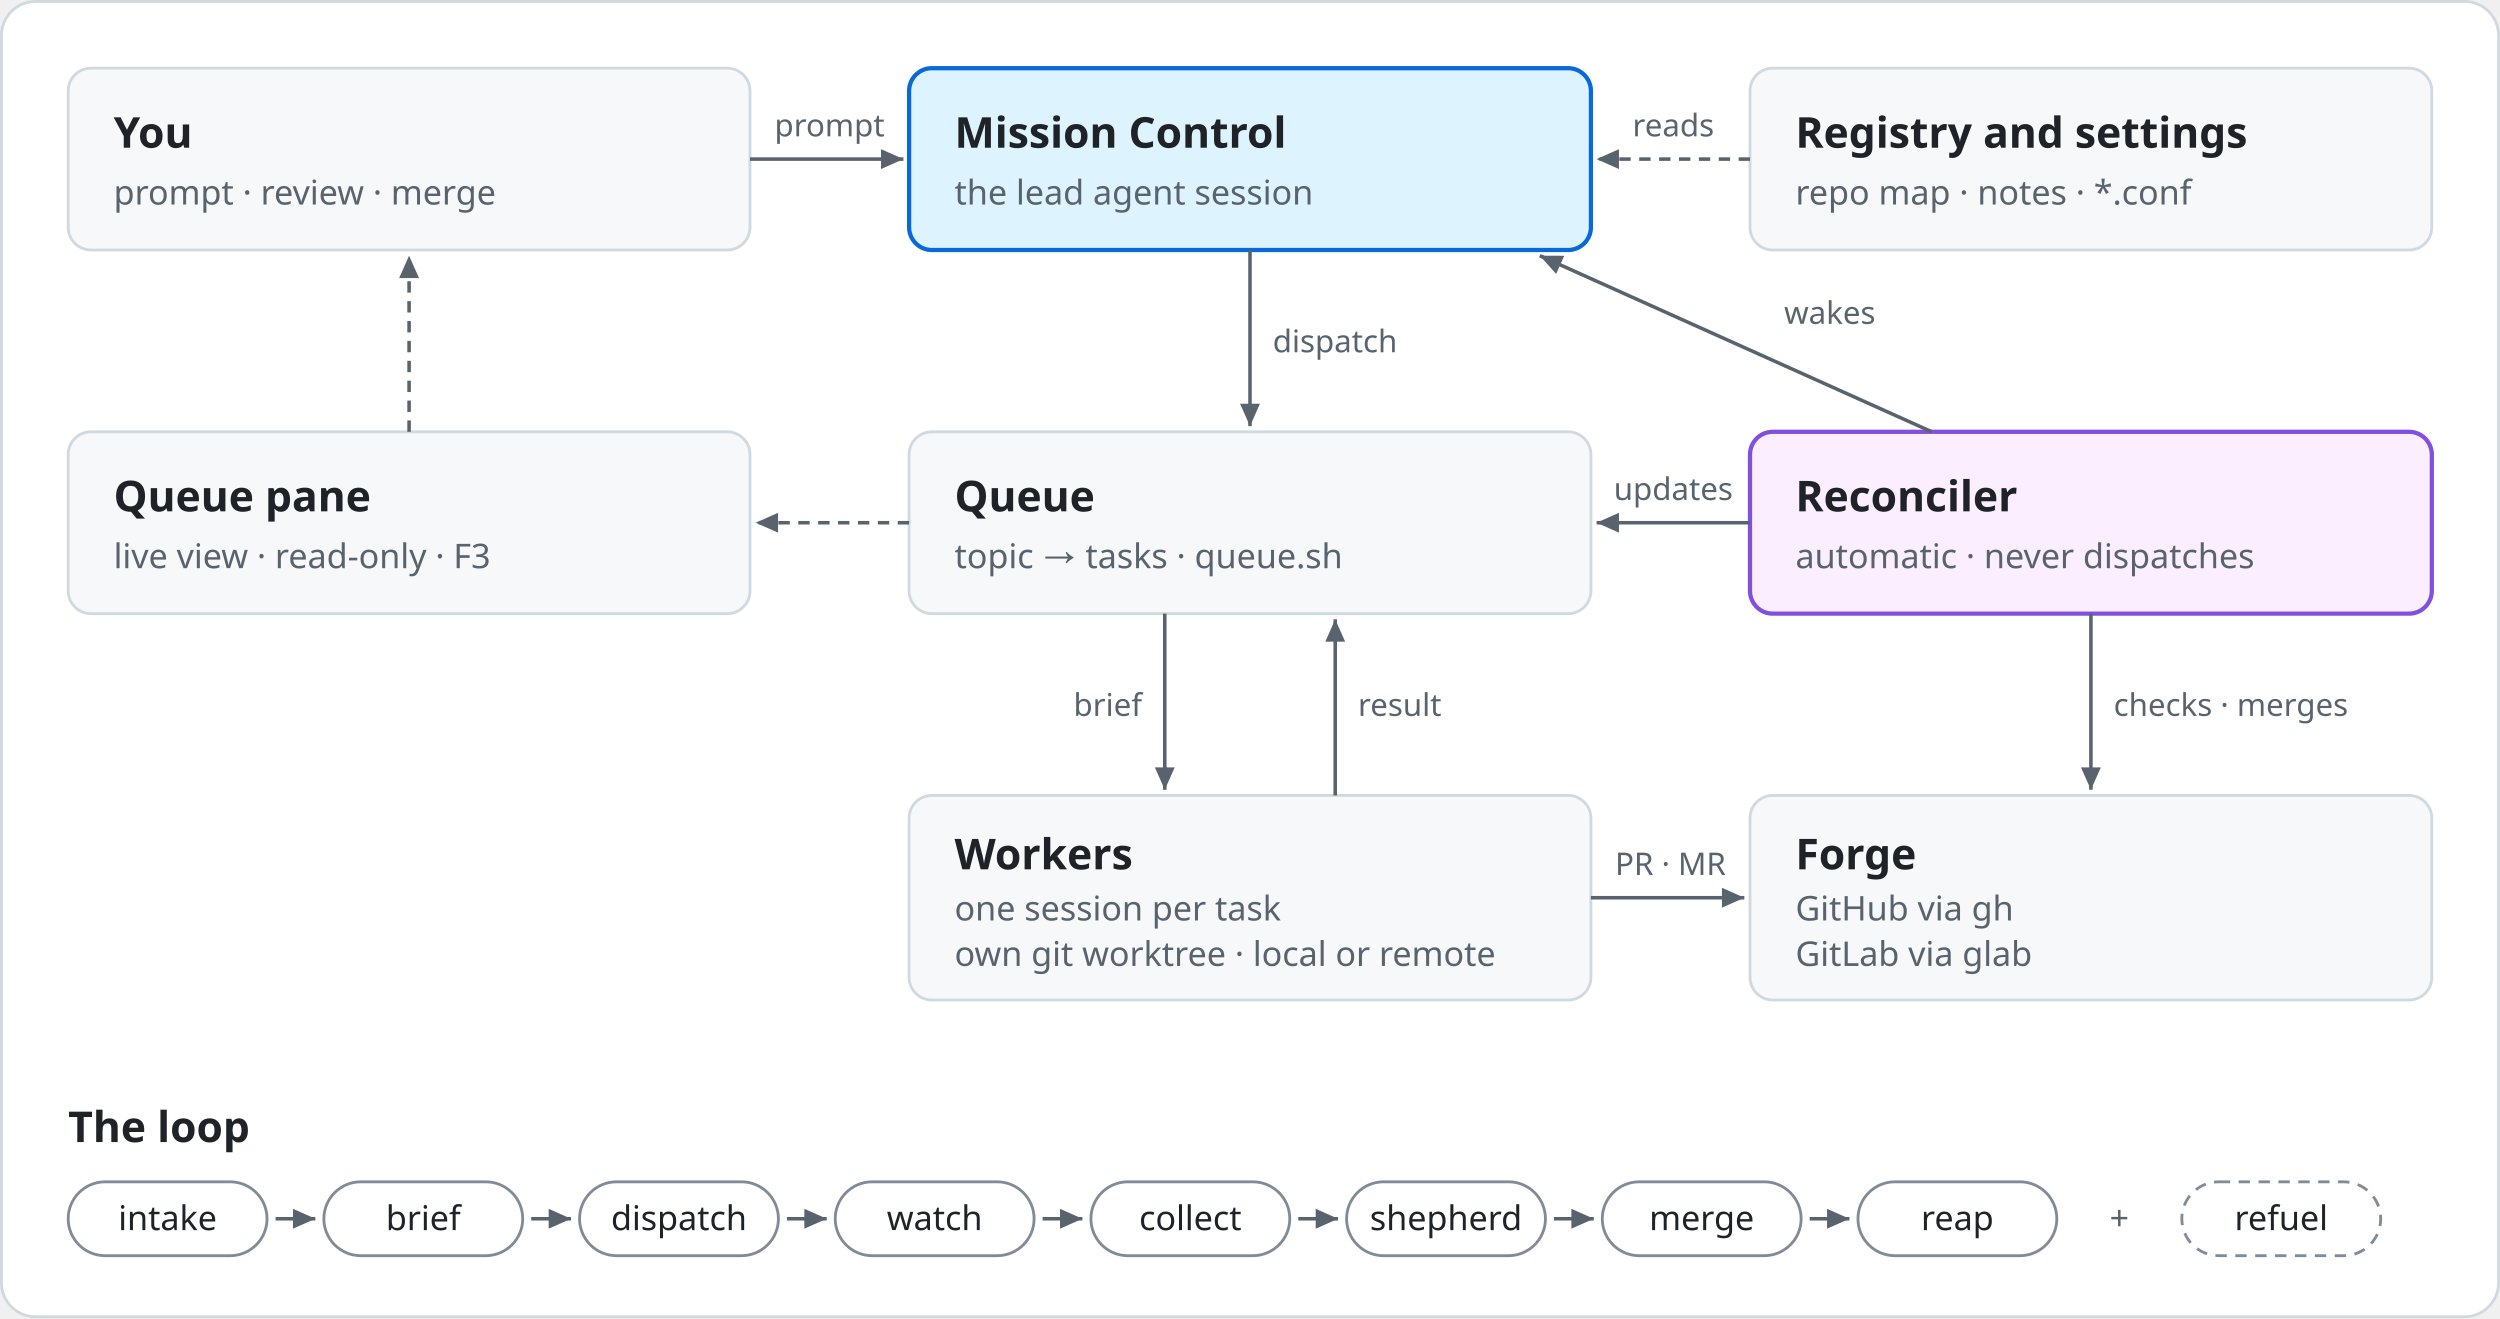
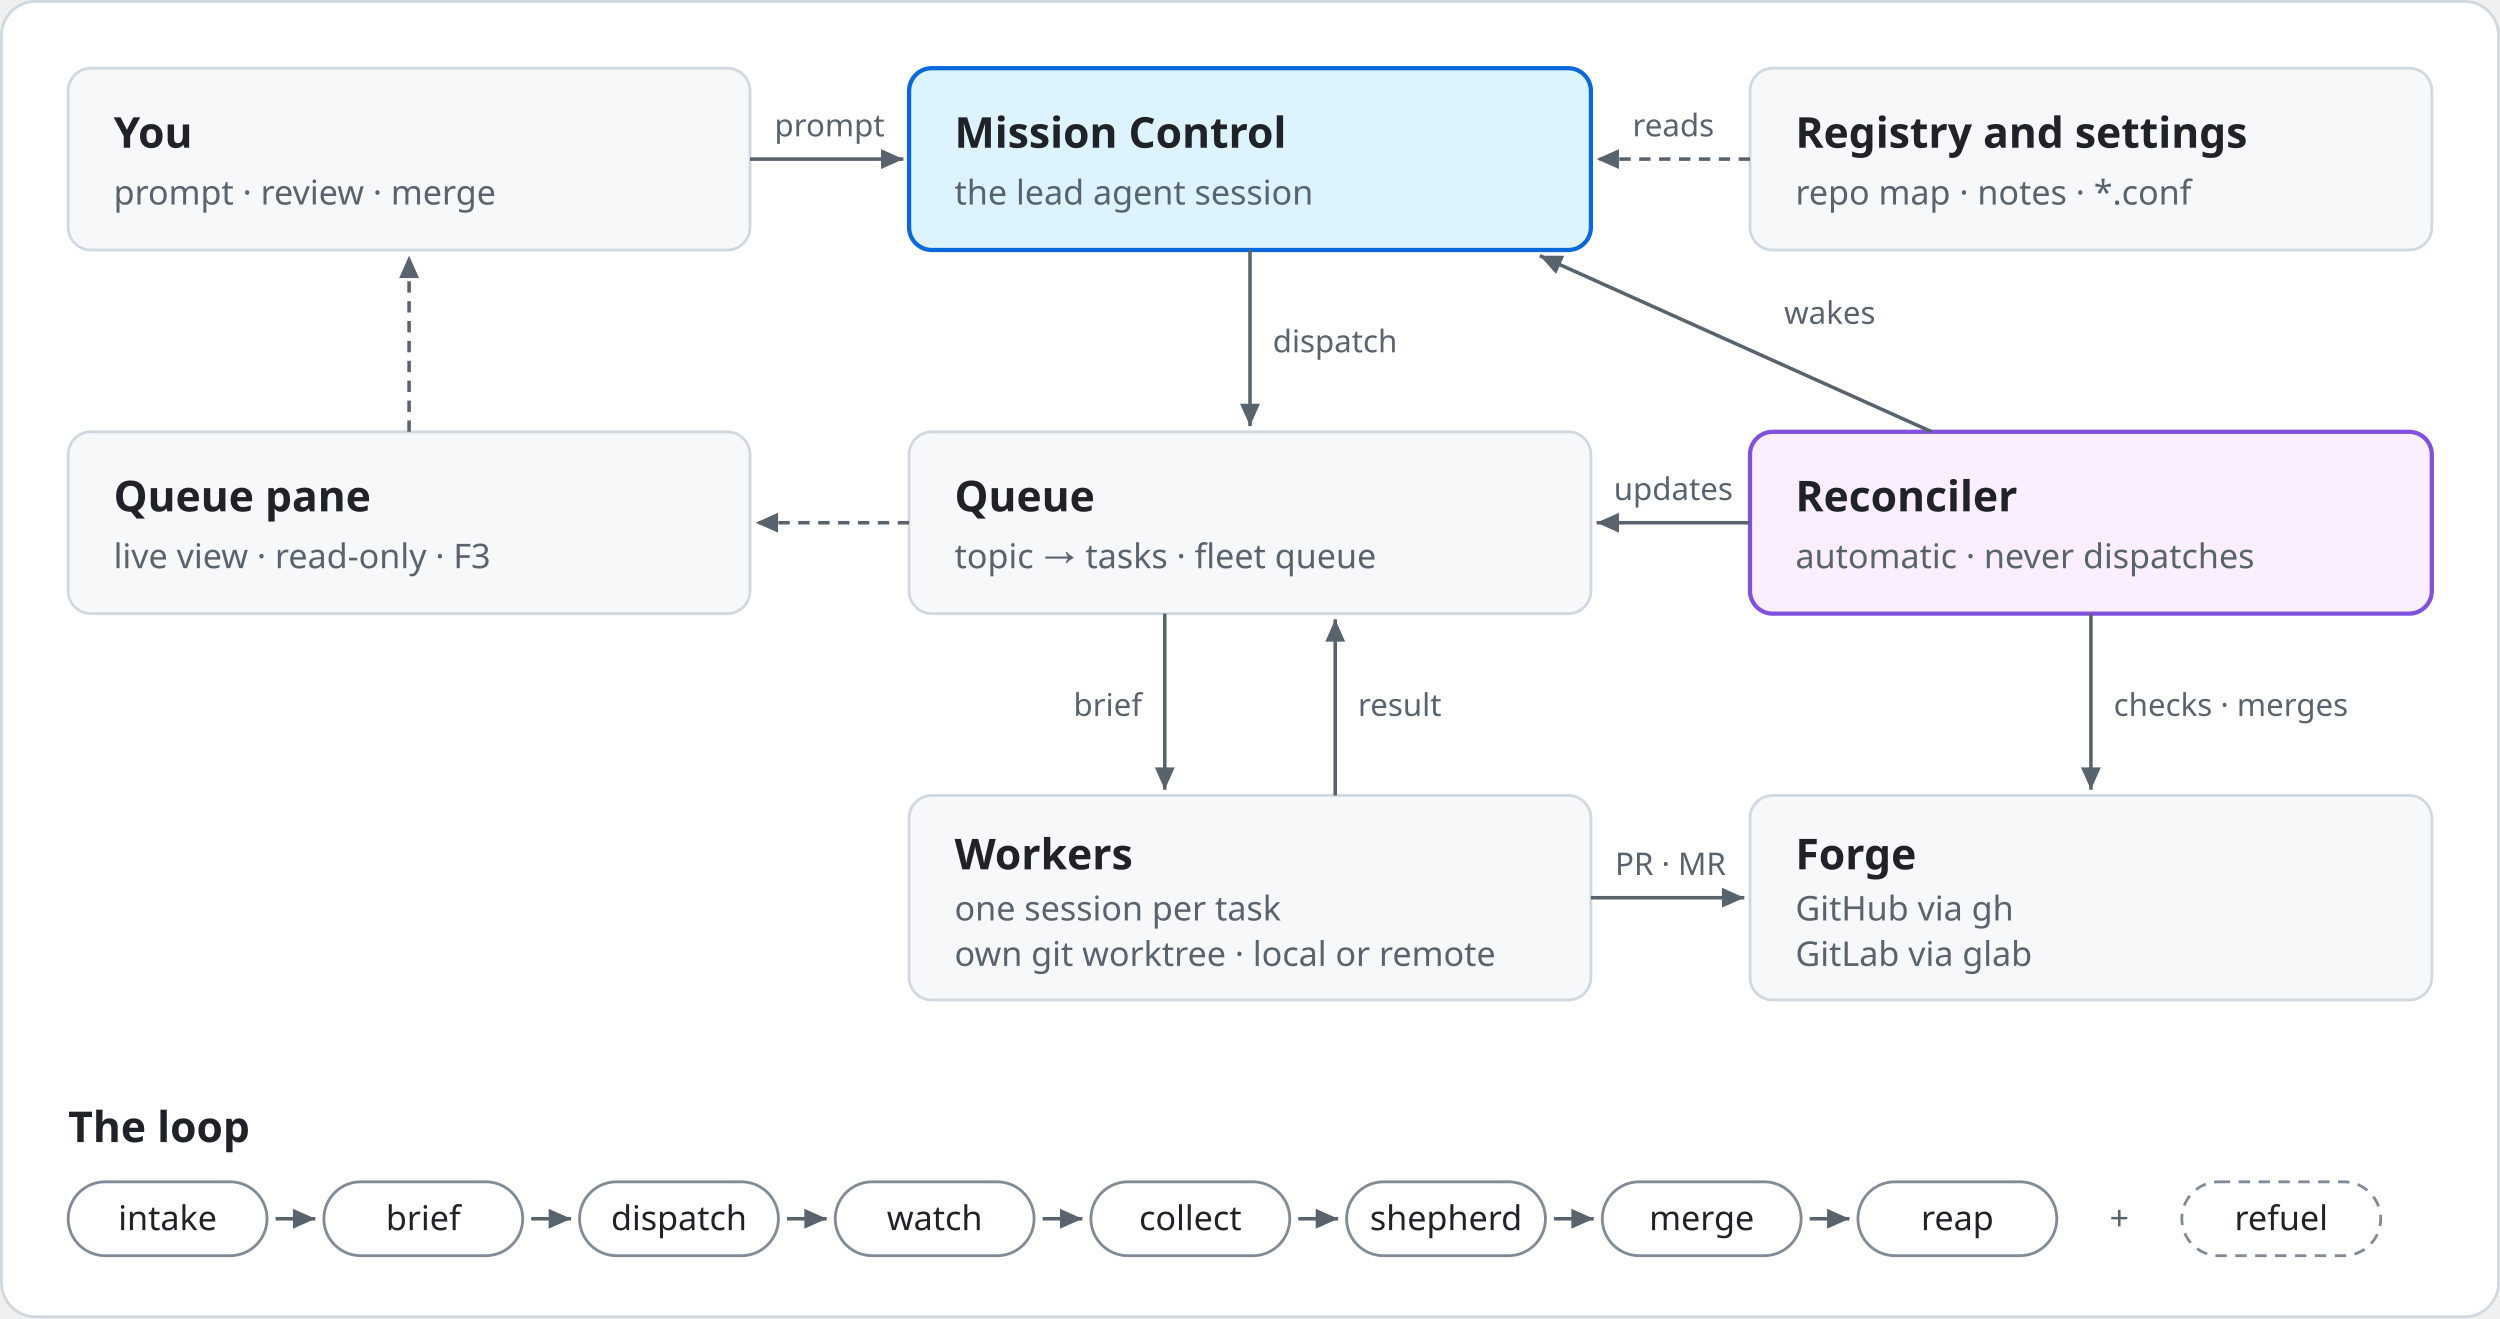
<svg xmlns="http://www.w3.org/2000/svg" viewBox="0 0 880 464" width="880" height="464" role="img" aria-labelledby="title desc">
  <style>
    .bg { fill: #ffffff; stroke: #d1d9e0; }
    .box { fill: #f6f8fa; stroke: #d1d9e0; }
    .lead { fill: #ddf4ff; stroke: #0969da; stroke-width: 1.5; }
    .rec { fill: #fbefff; stroke: #8250df; stroke-width: 1.5; }
    .pill { fill: #ffffff; stroke: #818b98; }
    text { fill: #1f2328; font-family: -apple-system, BlinkMacSystemFont, "Segoe UI", "Noto Sans", Helvetica, Arial, sans-serif; font-size: 12px; }
    .t { font-size: 15px; font-weight: 600; }
    .s { fill: #59636e; }
    .l { fill: #59636e; font-size: 11px; }
    .c { text-anchor: middle; }
    .e { text-anchor: end; }
    .ln { stroke: #59636e; stroke-width: 1.25; fill: none; }
    .dash { stroke-dasharray: 4 3; }
    .ah { fill: #59636e; }
    @media (prefers-color-scheme: dark) {
      .bg { fill: #0d1117; stroke: #3d444d; }
      .box { fill: #151b23; stroke: #3d444d; }
      .lead { fill: #0f2744; stroke: #4493f8; }
      .rec { fill: #231a3a; stroke: #ab7df8; }
      .pill { fill: #0d1117; stroke: #656c76; }
      text { fill: #f0f6fc; }
      .s, .l { fill: #9198a1; }
      .ln { stroke: #9198a1; }
      .ah { fill: #9198a1; }
    }
  </style>
  <defs>
    <marker id="a" viewBox="0 0 10 10" refX="9" refY="5" markerWidth="7" markerHeight="7" orient="auto-start-reverse">
      <path class="ah" d="M0,1 L9,5 L0,9 z" />
    </marker>
  </defs>
  <rect class="bg" x="0.5" y="0.5" width="879" height="463" rx="12" />
  <rect class="box" x="24" y="24" width="240" height="64" rx="8" />
  <text class="t" x="40" y="52">You</text>
  <text class="s" x="40" y="72">prompt · review · merge</text>
  <rect class="lead" x="320" y="24" width="240" height="64" rx="8" />
  <text class="t" x="336" y="52">Mission Control</text>
  <text class="s" x="336" y="72">the lead agent session</text>
  <rect class="box" x="616" y="24" width="240" height="64" rx="8" />
  <text class="t" x="632" y="52">Registry and settings</text>
  <text class="s" x="632" y="72">repo map · notes · *.conf</text>
  <rect class="box" x="24" y="152" width="240" height="64" rx="8" />
  <text class="t" x="40" y="180">Queue pane</text>
  <text class="s" x="40" y="200">live view · read-only · F3</text>
  <rect class="box" x="320" y="152" width="240" height="64" rx="8" />
  <text class="t" x="336" y="180">Queue</text>
-   <text class="s" x="336" y="200">topic → tasks · queue.sh</text>
+   <text class="s" x="336" y="200">topic → tasks · fleet queue</text>
  <rect class="rec" x="616" y="152" width="240" height="64" rx="8" />
  <text class="t" x="632" y="180">Reconciler</text>
  <text class="s" x="632" y="200">automatic · never dispatches</text>
  <rect class="box" x="320" y="280" width="240" height="72" rx="8" />
  <text class="t" x="336" y="306">Workers</text>
  <text class="s" x="336" y="324">one session per task</text>
  <text class="s" x="336" y="340">own git worktree · local or remote</text>
  <rect class="box" x="616" y="280" width="240" height="72" rx="8" />
  <text class="t" x="632" y="306">Forge</text>
  <text class="s" x="632" y="324">GitHub via gh</text>
  <text class="s" x="632" y="340">GitLab via glab</text>
  <line class="ln" x1="264" y1="56" x2="318" y2="56" marker-end="url(#a)" />
  <text class="l c" x="292" y="48">prompt</text>
  <line class="ln dash" x1="616" y1="56" x2="562" y2="56" marker-end="url(#a)" />
  <text class="l c" x="589" y="48">reads</text>
  <line class="ln dash" x1="144" y1="152" x2="144" y2="90" marker-end="url(#a)" />
  <line class="ln dash" x1="320" y1="184" x2="266" y2="184" marker-end="url(#a)" />
  <line class="ln" x1="440" y1="88" x2="440" y2="150" marker-end="url(#a)" />
  <text class="l" x="448" y="124">dispatch</text>
  <line class="ln" x1="616" y1="184" x2="562" y2="184" marker-end="url(#a)" />
  <text class="l c" x="589" y="176">updates</text>
  <line class="ln" x1="680" y1="152" x2="542" y2="90" marker-end="url(#a)" />
  <text class="l" x="628" y="114">wakes</text>
  <line class="ln" x1="410" y1="216" x2="410" y2="278" marker-end="url(#a)" />
  <text class="l e" x="402" y="252">brief</text>
  <line class="ln" x1="470" y1="280" x2="470" y2="218" marker-end="url(#a)" />
  <text class="l" x="478" y="252">result</text>
  <line class="ln" x1="560" y1="316" x2="614" y2="316" marker-end="url(#a)" />
  <text class="l c" x="588" y="308">PR · MR</text>
  <line class="ln" x1="736" y1="216" x2="736" y2="278" marker-end="url(#a)" />
  <text class="l" x="744" y="252">checks · merges</text>
  <text class="t" x="24" y="402">The loop</text>
  <rect class="pill" x="24" y="416" width="70" height="26" rx="13" />
  <text class="c" x="59" y="433">intake</text>
  <rect class="pill" x="114" y="416" width="70" height="26" rx="13" />
  <text class="c" x="149" y="433">brief</text>
  <rect class="pill" x="204" y="416" width="70" height="26" rx="13" />
  <text class="c" x="239" y="433">dispatch</text>
  <rect class="pill" x="294" y="416" width="70" height="26" rx="13" />
  <text class="c" x="329" y="433">watch</text>
  <rect class="pill" x="384" y="416" width="70" height="26" rx="13" />
  <text class="c" x="419" y="433">collect</text>
  <rect class="pill" x="474" y="416" width="70" height="26" rx="13" />
  <text class="c" x="509" y="433">shepherd</text>
  <rect class="pill" x="564" y="416" width="70" height="26" rx="13" />
  <text class="c" x="599" y="433">merge</text>
  <rect class="pill" x="654" y="416" width="70" height="26" rx="13" />
  <text class="c" x="689" y="433">reap</text>
  <line class="ln" x1="97" y1="429" x2="111" y2="429" marker-end="url(#a)" />
  <line class="ln" x1="187" y1="429" x2="201" y2="429" marker-end="url(#a)" />
  <line class="ln" x1="277" y1="429" x2="291" y2="429" marker-end="url(#a)" />
  <line class="ln" x1="367" y1="429" x2="381" y2="429" marker-end="url(#a)" />
  <line class="ln" x1="457" y1="429" x2="471" y2="429" marker-end="url(#a)" />
  <line class="ln" x1="547" y1="429" x2="561" y2="429" marker-end="url(#a)" />
  <line class="ln" x1="637" y1="429" x2="651" y2="429" marker-end="url(#a)" />
  <text class="s c" x="746" y="433">+</text>
  <rect class="pill dash" x="768" y="416" width="70" height="26" rx="13" />
  <text class="c" x="803" y="433">refuel</text>
</svg>
